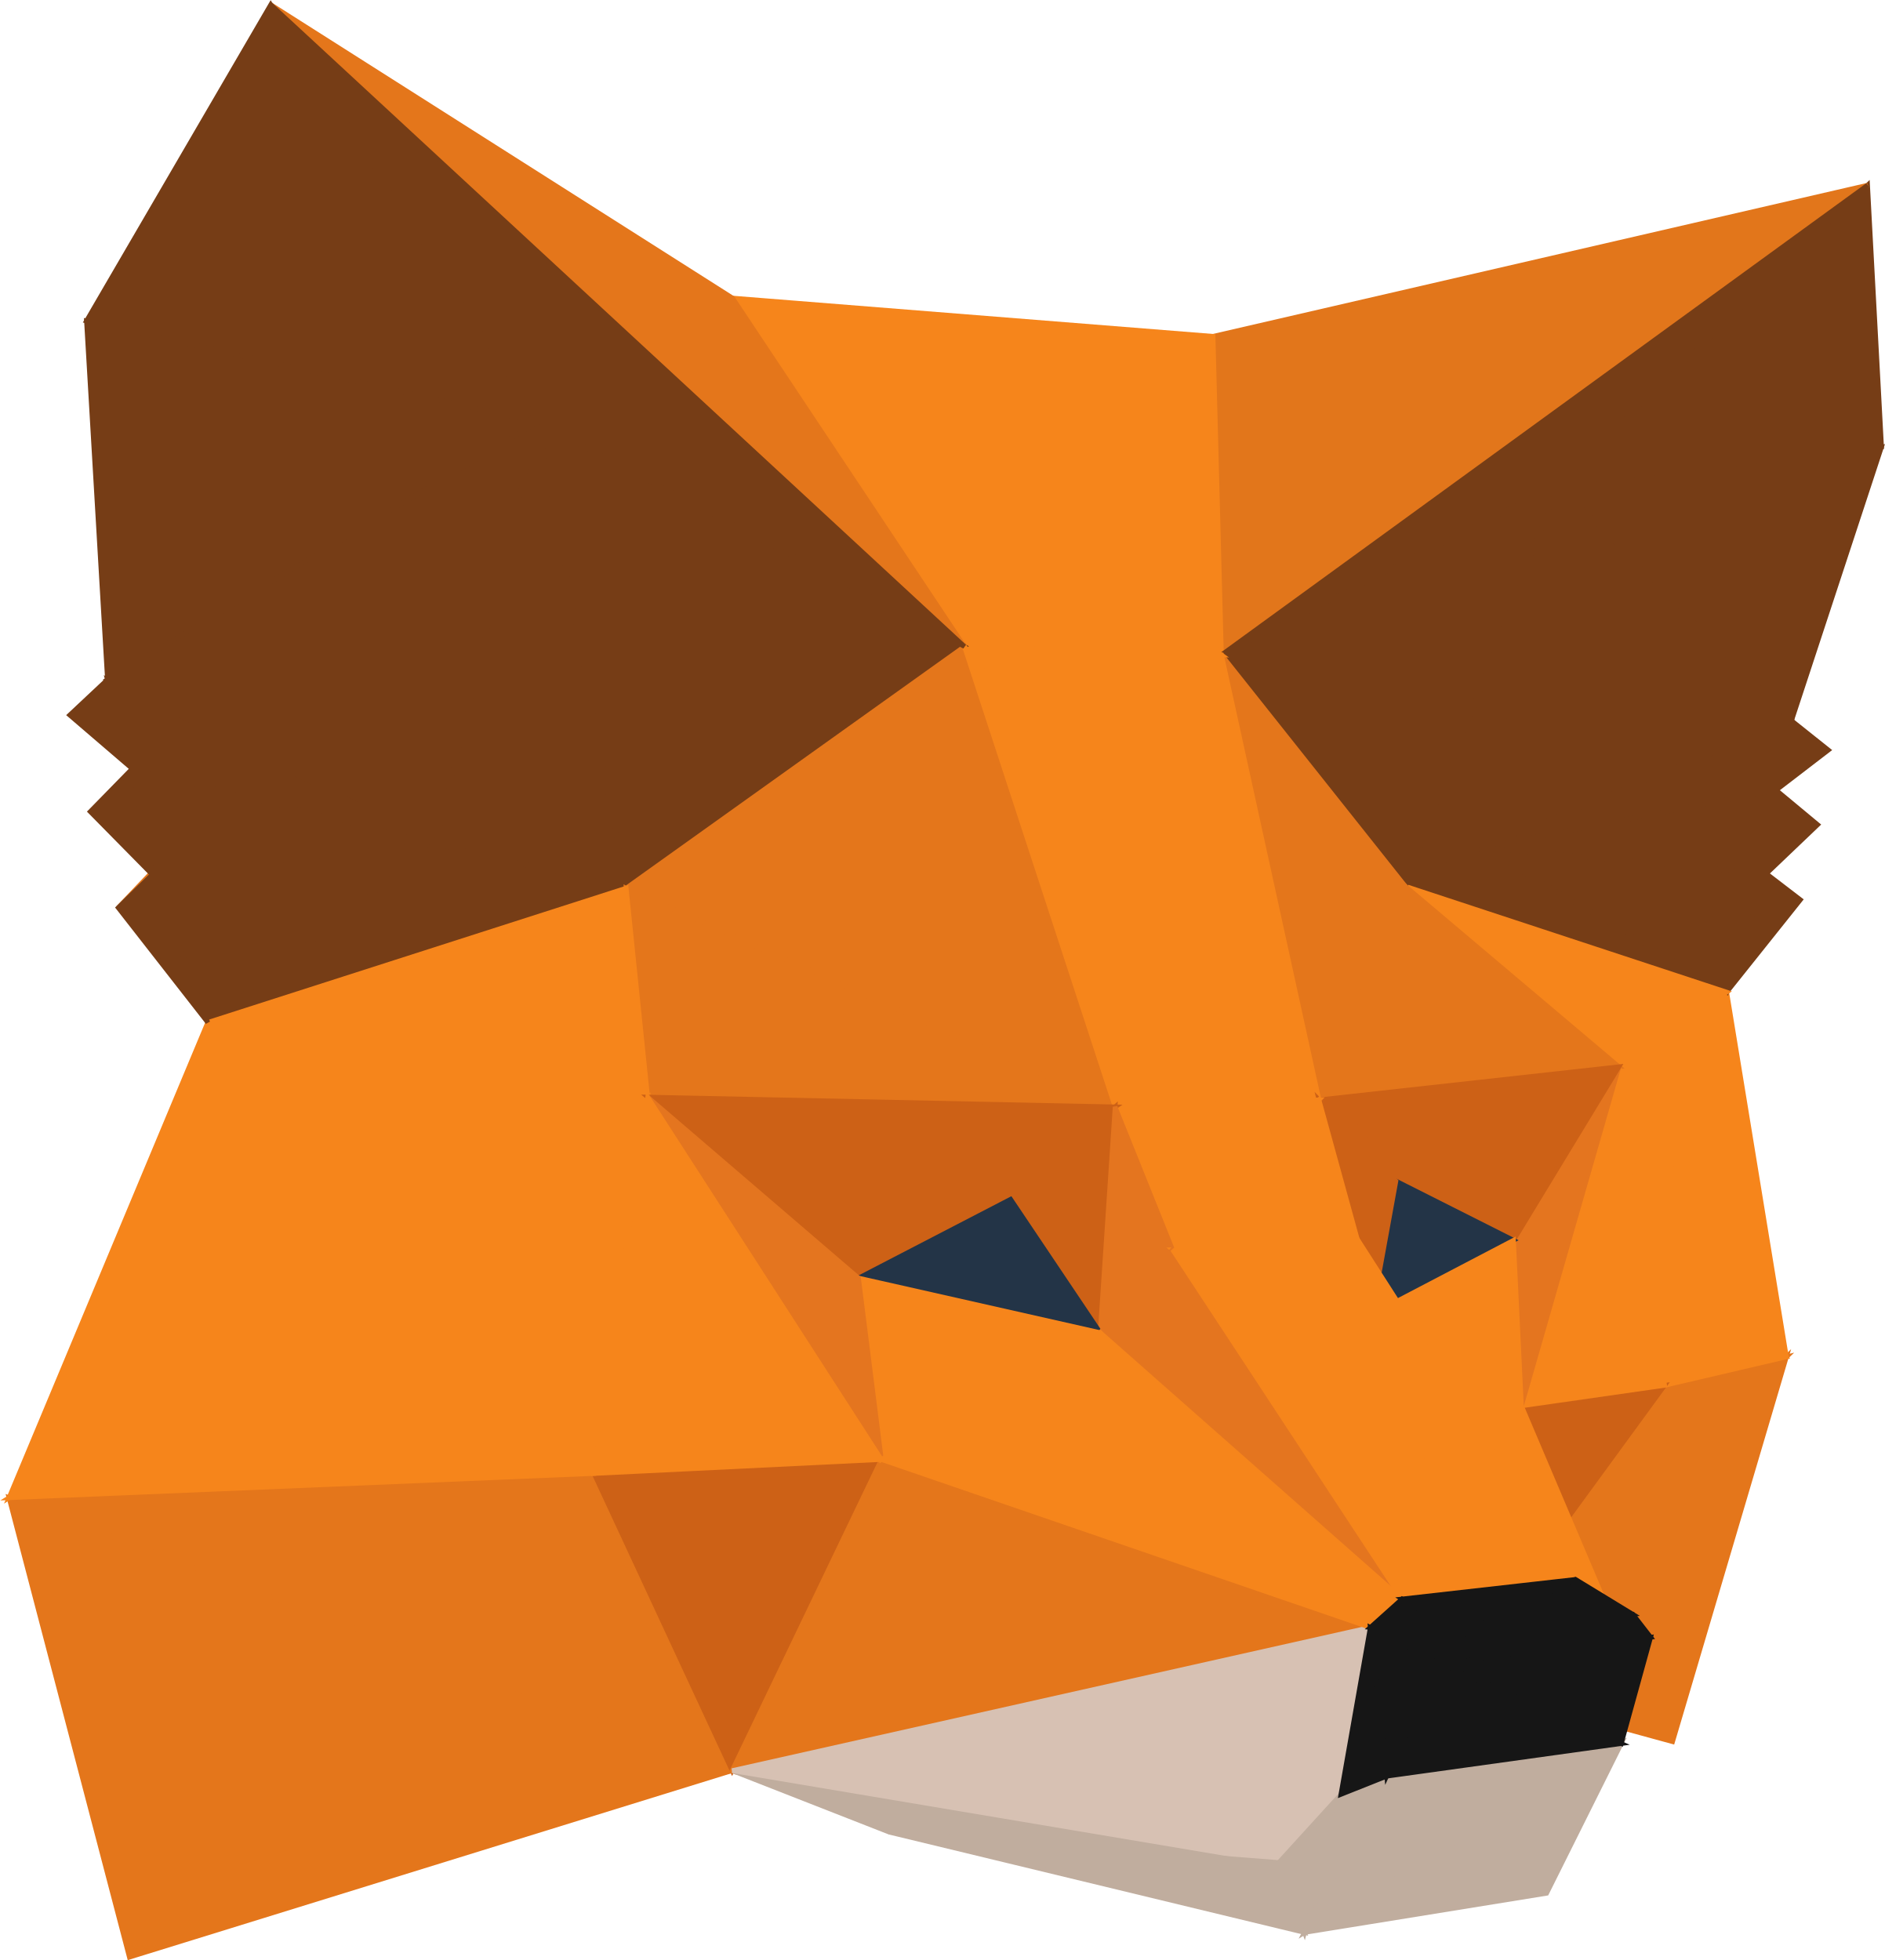
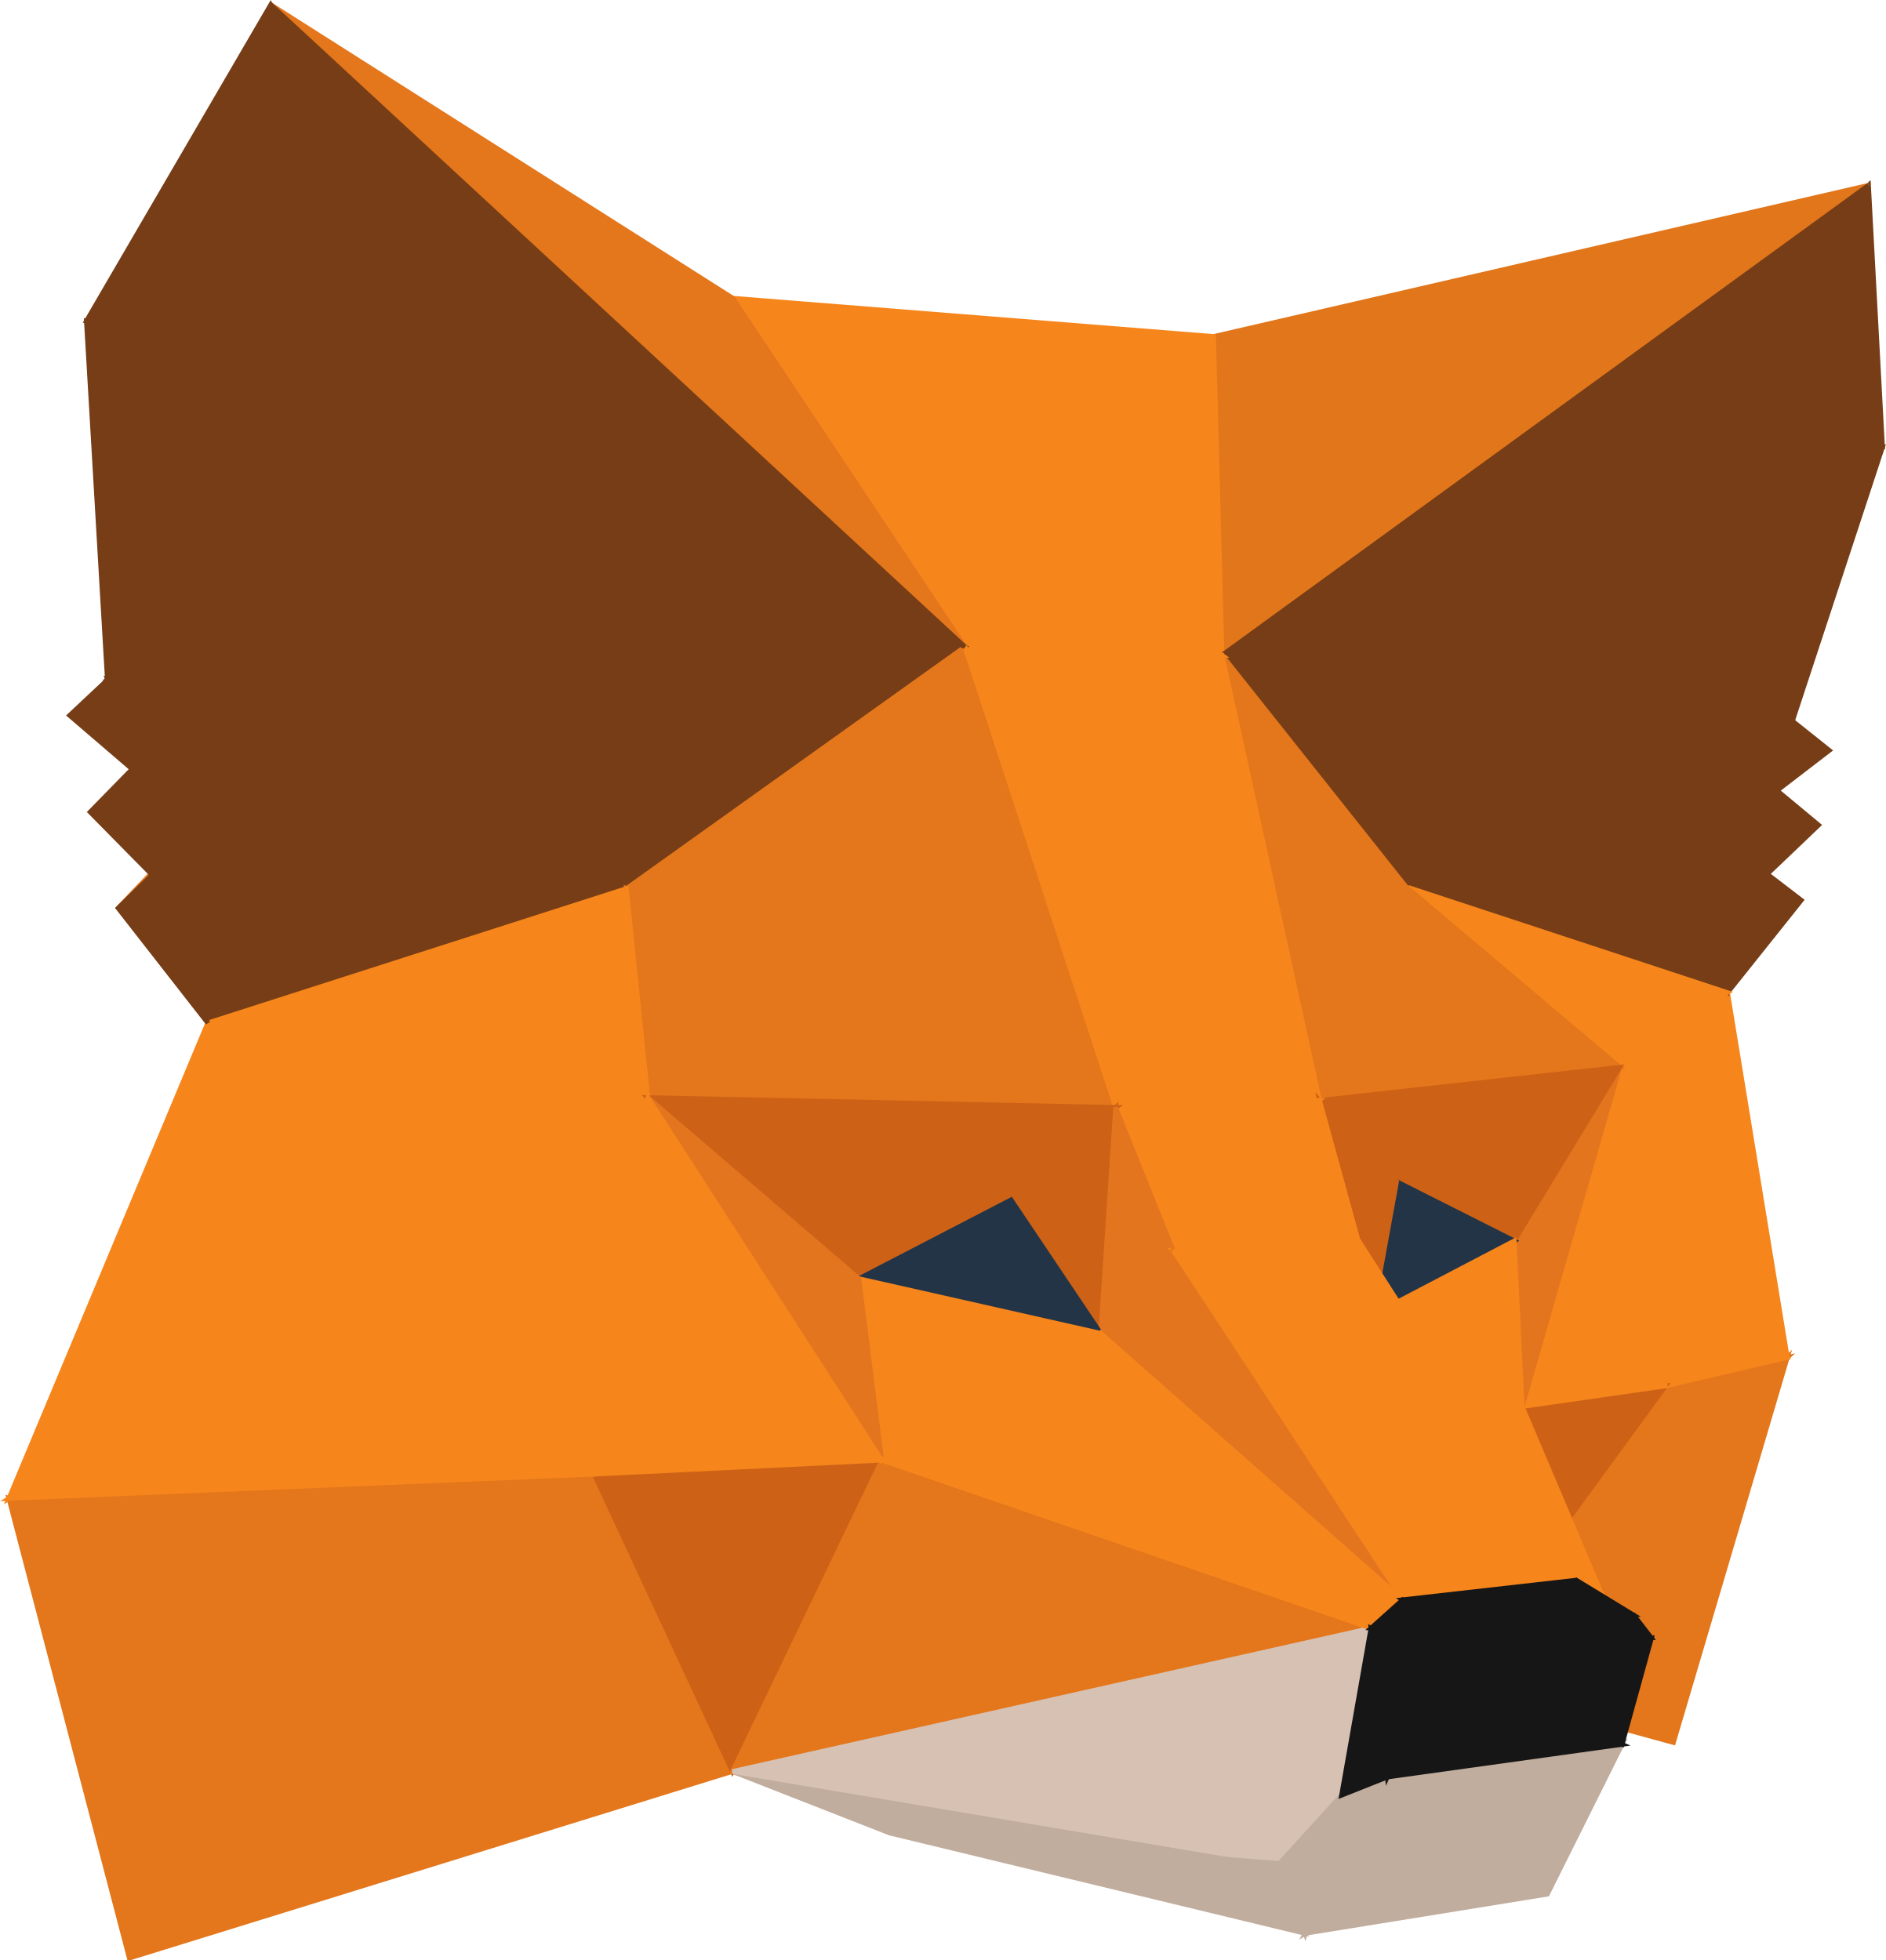
- <svg xmlns="http://www.w3.org/2000/svg" id="Layer_1" viewBox="0 0 404 420.2" width="2404" height="2500">
-   <style>.st0{fill:#e4761b;stroke:#e4761b}.st1{fill:#f6851b;stroke:#f6851b}.st2{fill:#763d16;stroke:#763d16}.st3{fill:#e2761b;stroke:#e2761b}.st4{fill:#c0ad9e;stroke:#c0ad9e}.st5{fill:#cd6116;stroke:#cd6116}.st6{fill:#e4751f;stroke:#e4751f}.st7{fill:#233447;stroke:#233447}.st8{fill:#d7c1b3;stroke:#d7c1b3}.st9{fill:#161616;stroke:#161616}</style>
+ <svg xmlns="http://www.w3.org/2000/svg" viewBox="0 0 404 420" version="1.1">
+   <style>
+     .st0{fill:#e4761b;stroke:#e4761b}
+     .st1{fill:#f6851b;stroke:#f6851b}
+     .st2{fill:#763d16;stroke:#763d16}
+     .st3{fill:#e2761b;stroke:#e2761b}
+     .st4{fill:#c0ad9e;stroke:#c0ad9e}
+     .st5{fill:#cd6116;stroke:#cd6116}
+     .st6{fill:#e4751f;stroke:#e4751f}
+     .st7{fill:#233447;stroke:#233447}
+     .st8{fill:#d7c1b3;stroke:#d7c1b3}
+     .st9{fill:#161616;stroke:#161616}
+   </style>
  <path class="st0" d="M382.9 290.9l-24.4 82.5-47.9-13.1z" />
  <path class="st0" d="M310.6 360.3l46.2-63.3 26.1-6.1z" />
  <path class="st1" d="M347 228.7l35.9 62.2-26.1 6.1zM347 228.7l23.1-16 12.8 78.2z" />
  <path class="st2" d="M317.6 181.7l66.4-27.2-3.3 14.9zM378.6 187.3l-61-5.6 63.1-12.3z" />
  <path class="st2" d="M378.6 187.3l-8.5 25.4-52.5-31zM391.9 160.8l-11.2 8.6 3.3-14.9zM378.6 187.3l2.1-17.9 8.9 7.4z" />
  <path class="st3" d="M259.1 340.2l16.6 5.3 34.9 14.8z" />
  <path class="st2" d="M370.1 212.7l8.5-25.4 7.3 5.6zM370.1 212.7L301.2 190l16.4-8.3z" />
  <path class="st2" d="M334 103.8l-16.4 77.9-16.4 8.3z" />
  <path class="st2" d="M384 154.5l-66.4 27.2 16.4-77.9z" />
  <path class="st2" d="M334 103.8l69.3-8-19.3 58.7z" />
  <path class="st1" d="M370.1 212.7l-23.1 16-45.8-38.7z" />
  <path class="st2" d="M400.3 39.7l3 56.1-69.3 8z" />
  <path class="st3" d="M400.3 39.7L261.8 140.4 260 72.1z" />
  <path class="st1" d="M157 63.9l103 8.2 1.8 68.3z" />
  <path class="st2" d="M301.2 190l-39.4-49.6 72.2-36.6z" />
  <path class="st0" d="M301.2 190l45.8 38.7-64.3 7.1z" />
  <path class="st0" d="M282.7 235.8l-20.9-95.4 39.4 49.6z" />
  <path class="st2" d="M334 103.8l-72.2 36.6L400.3 39.7z" />
  <path class="st4" d="M157.9 358.7l32.7 34.1-44.5-40.5z" />
  <path class="st5" d="M310.6 360.3l15.5-58.9 30.7-4.4z" />
  <path class="st3" d="M25.3 194.6l56.6-59.5-49.3 52.4z" />
  <path class="st1" d="M356.8 297l-30.7 4.4 20.9-72.7zM261.8 140.4l-55.1-1.8L157 63.9z" />
  <path class="st6" d="M347 228.7l-20.9 72.7-1.7-35.5z" />
  <path class="st5" d="M282.7 235.8l64.3-7.1-22.6 37.2z" />
  <path class="st1" d="M206.7 138.6l55.1 1.8 20.9 95.4z" />
  <path class="st0" d="M206.7 138.6L58 1l99 62.9zM156.9 379.6l-129.2 40-25.8-98.5z" />
  <path class="st2" d="M44.5 219.2l48.8-38.3 40.9 9.5z" />
  <path class="st2" d="M134.2 190.4l-40.9-9.5 21.9-90.4z" />
  <path class="st2" d="M32.6 187.5l60.7-6.6-48.8 38.3z" />
  <path class="st5" d="M324.4 265.9l-25.2-12.7-16.5-17.4z" />
  <path class="st2" d="M32.6 187.5l-4.3-22.7 65 16.1z" />
  <path class="st7" d="M294 281.8l5.2-28.6 25.2 12.7z" />
  <path class="st1" d="M326.1 301.4L294 281.8l30.4-15.9z" />
  <path class="st2" d="M93.3 180.9l-65-16.1-5.3-19.1zM115.2 90.5l-21.9 90.4L23 145.7zM115.2 90.5l91.5 48.1-72.5 51.8z" />
  <path class="st0" d="M134.2 190.4l72.5-51.8 32.3 98.7zM239 237.3l-100.2-2.1-4.6-44.8z" />
  <path class="st1" d="M44.5 219.2l89.7-28.8 4.6 44.8zM282.7 235.8l-43.7 1.5-32.3-98.7z" />
  <path class="st5" d="M299.2 253.2l-5.2 28.6-11.3-46z" />
  <path class="st2" d="M58 1l148.7 137.6-91.5-48.1z" />
  <path class="st0" d="M1.9 321.1l125.4-5.2 29.6 63.7z" />
  <path class="st5" d="M156.9 379.6l-29.6-63.7 61.6-3z" />
  <path class="st1" d="M294 281.8l32.1 19.6 17.7 41.7zM138.8 235.2L1.9 321.1l42.6-101.9zM127.3 315.9L1.9 321.1l136.9-85.9zM282.7 235.8l8.2 29.8-39.6 2.3zM251.3 267.9L239 237.3l43.7-1.5z" />
  <path class="st4" d="M190.6 392.8l-33.7-13.2 117.2 19.7z" />
  <path class="st2" d="M44.5 219.2l-19.2-24.6 7.3-7.1z" />
  <path class="st8" d="M287.4 384.7l-13.3 14.6-117.2-19.7z" />
  <path class="st0" d="M293.7 348.9l-136.8 30.7 32-66.7z" />
  <path class="st8" d="M156.9 379.6l136.8-30.7-6.3 35.8z" />
  <path class="st2" d="M23 145.7l-4.5-76.9 96.7 21.7zM32.6 187.5L19.3 174l9-9.2z" />
  <path class="st5" d="M216.6 257.1l22.4-19.8-3.2 48.4z" />
  <path class="st5" d="M239 237.3l-22.4 19.8L184 274z" />
  <path class="st1" d="M343.8 343.1l-6.1-4.5-43.7-56.8z" />
  <path class="st5" d="M184 274l-45.2-38.8 100.2 2.1z" />
  <path class="st6" d="M235.8 285.7l3.2-48.4 12.3 30.6z" />
  <path class="st2" d="M14.9 153.3l8.1-7.6 5.3 19.1z" />
  <path class="st7" d="M235.8 285.7L184 274l32.6-16.9z" />
  <path class="st2" d="M115.2 90.5L18.5 68.8 58 1z" />
  <path class="st4" d="M274.1 399.3l5.5 15-89-21.5z" />
  <path class="st1" d="M188.9 312.9L184 274l51.8 11.7z" />
  <path class="st6" d="M138.8 235.2L184 274l4.9 38.9z" />
  <path class="st1" d="M251.3 267.9l39.6-2.3 46.8 73zM138.8 235.2l50.1 77.7-61.6 3z" />
  <path class="st6" d="M251.3 267.9l49.2 74.9-64.7-57.1z" />
  <path class="st1" d="M235.8 285.7l64.7 57.1-6.8 6.1z" />
  <path class="st1" d="M293.7 348.9l-104.8-36 46.9-27.2zM337.7 338.6l-37.2 4.2-49.2-74.9z" />
  <path class="st4" d="M347.5 373.8l-16 32.1-51.9 8.4zM279.6 414.3l-5.5-15 13.3-14.6z" />
  <path class="st4" d="M287.4 384.7l9.8-3.9-17.6 33.5zM279.6 414.3l17.6-33.5 50.3-7z" />
  <path class="st9" d="M337.7 338.6l12.3 7.5-37.4 4.5z" />
  <path class="st9" d="M312.6 350.6l-12.1-7.8 37.2-4.2zM308.3 356.5l45.5-5.5-6.3 22.8z" />
  <path class="st9" d="M347.5 373.8l-50.3 7 11.1-24.3zM297.2 380.8l-9.8 3.9 6.3-35.8zM293.7 348.9l6.8-6.1 12.1 7.8zM350 346.1l3.8 4.9-45.5 5.5z" />
  <path class="st9" d="M308.3 356.5l4.3-5.9 37.4-4.5zM293.7 348.9l14.6 7.6-11.1 24.3z" />
  <path class="st9" d="M312.6 350.6l-4.3 5.9-14.6-7.6z" />
</svg>
